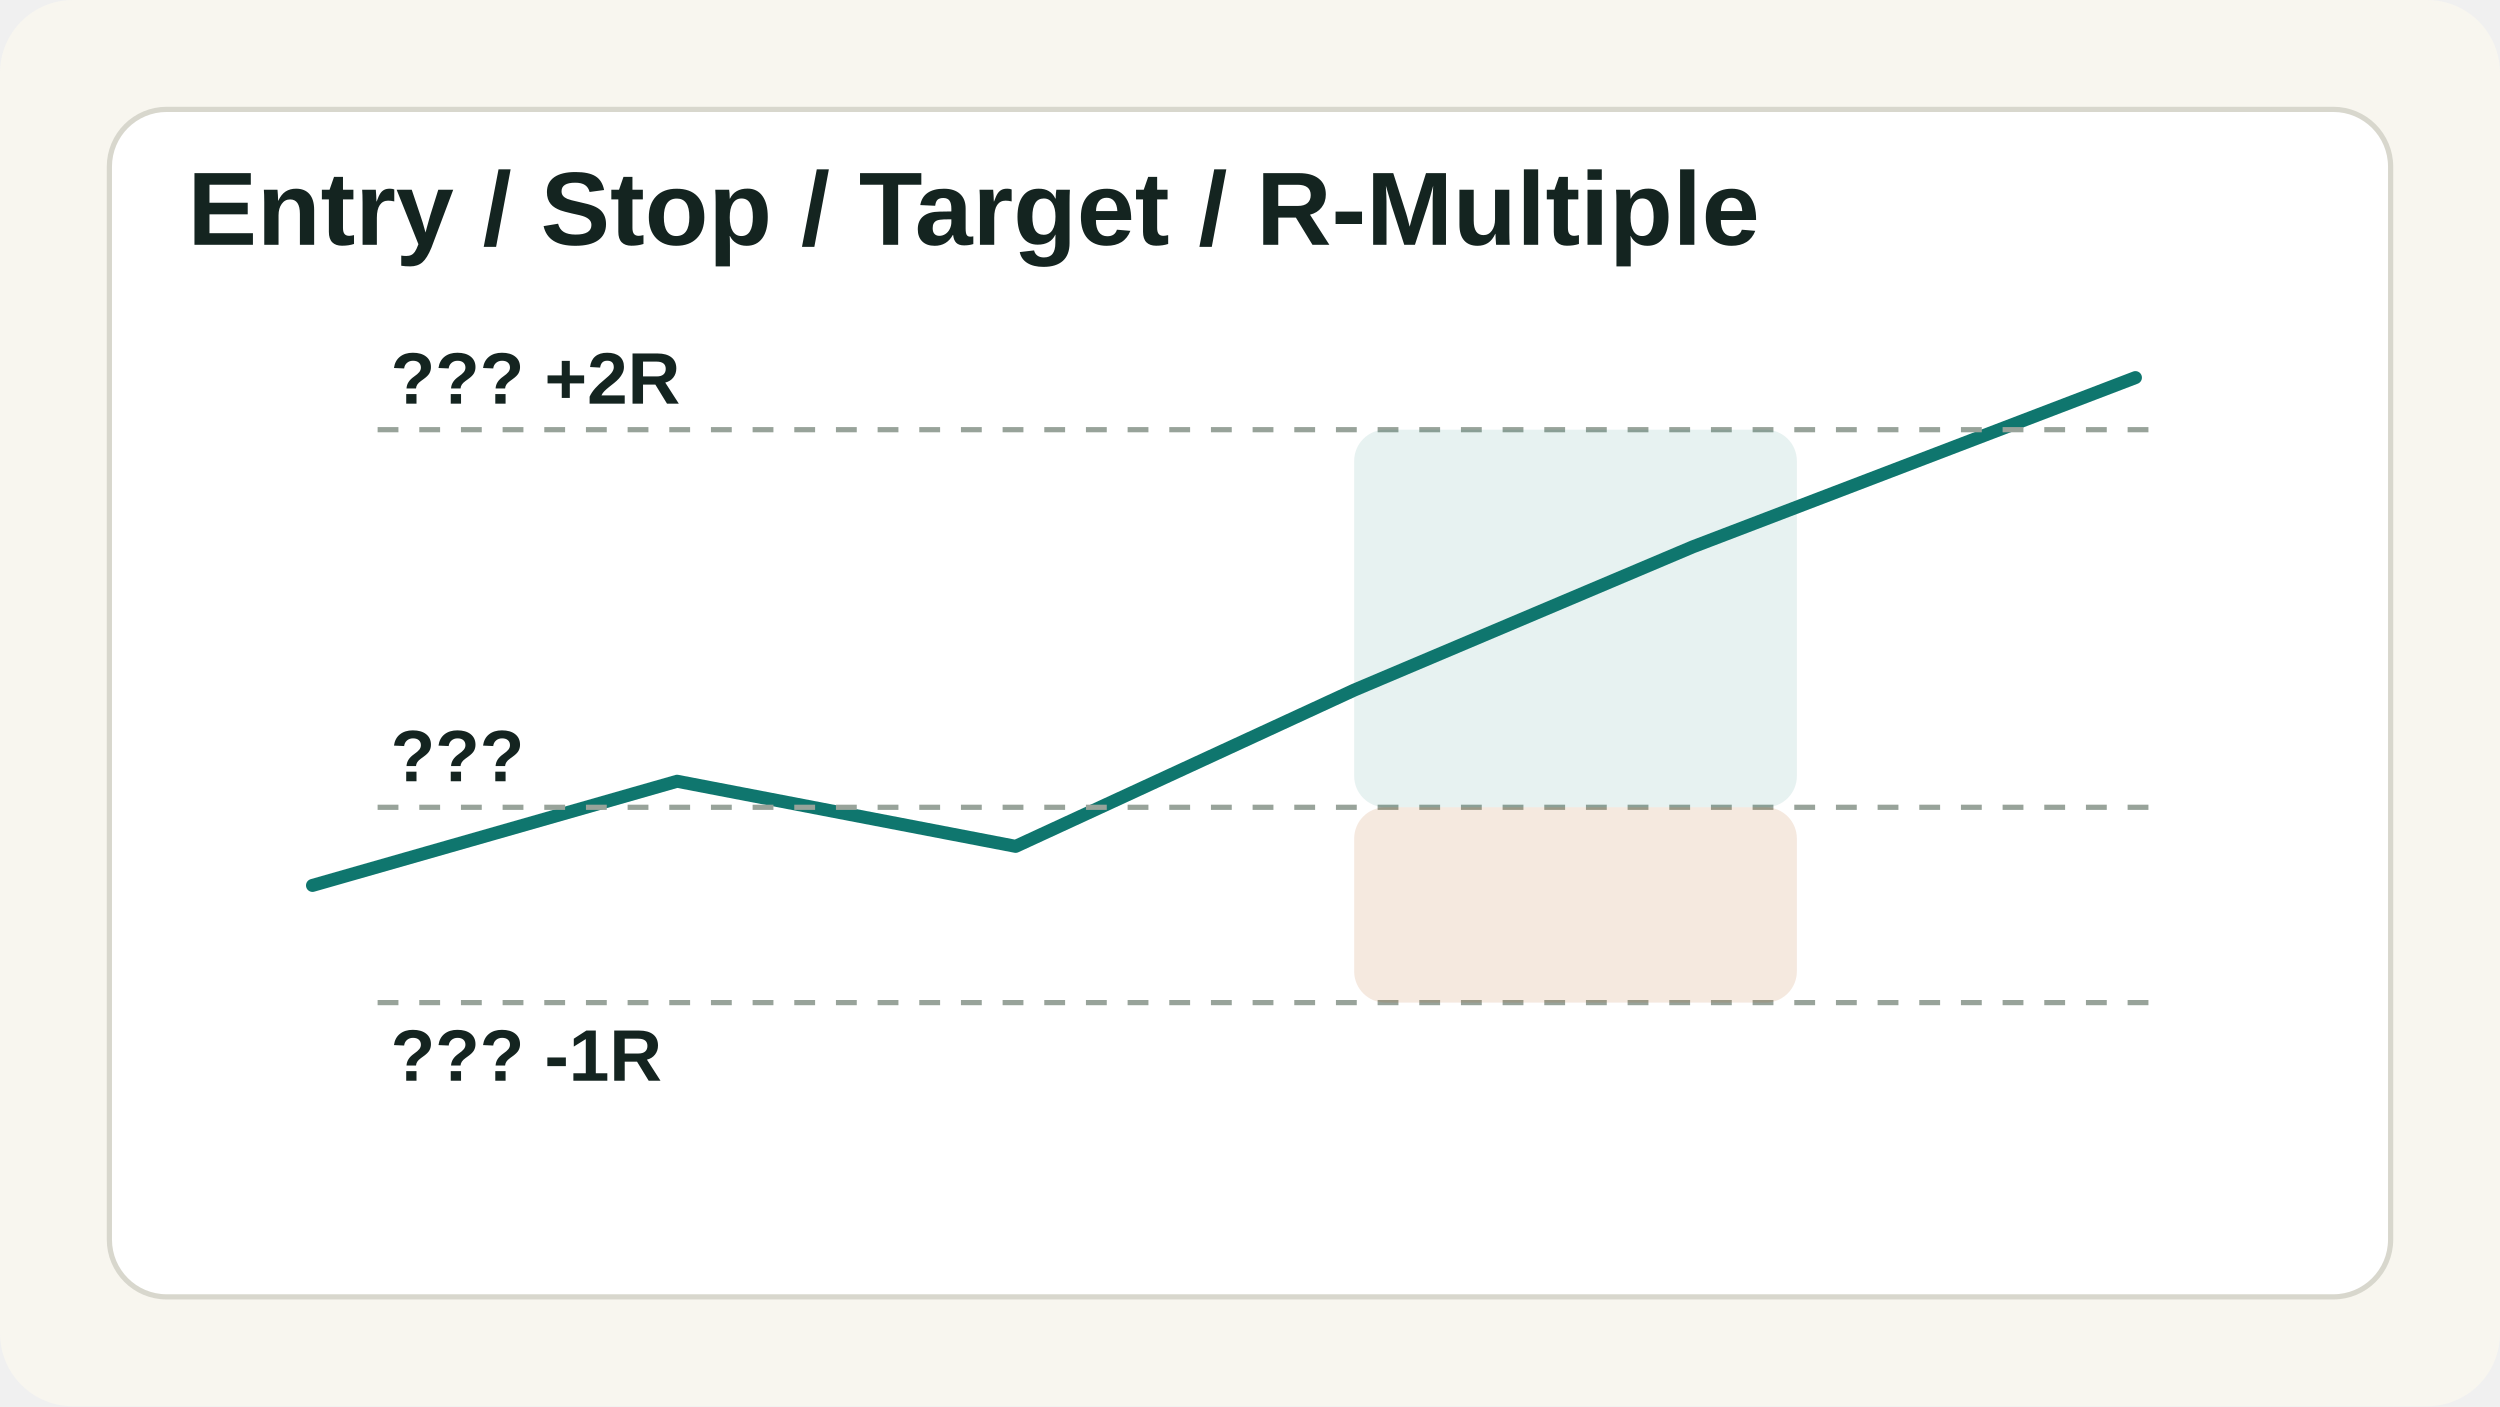
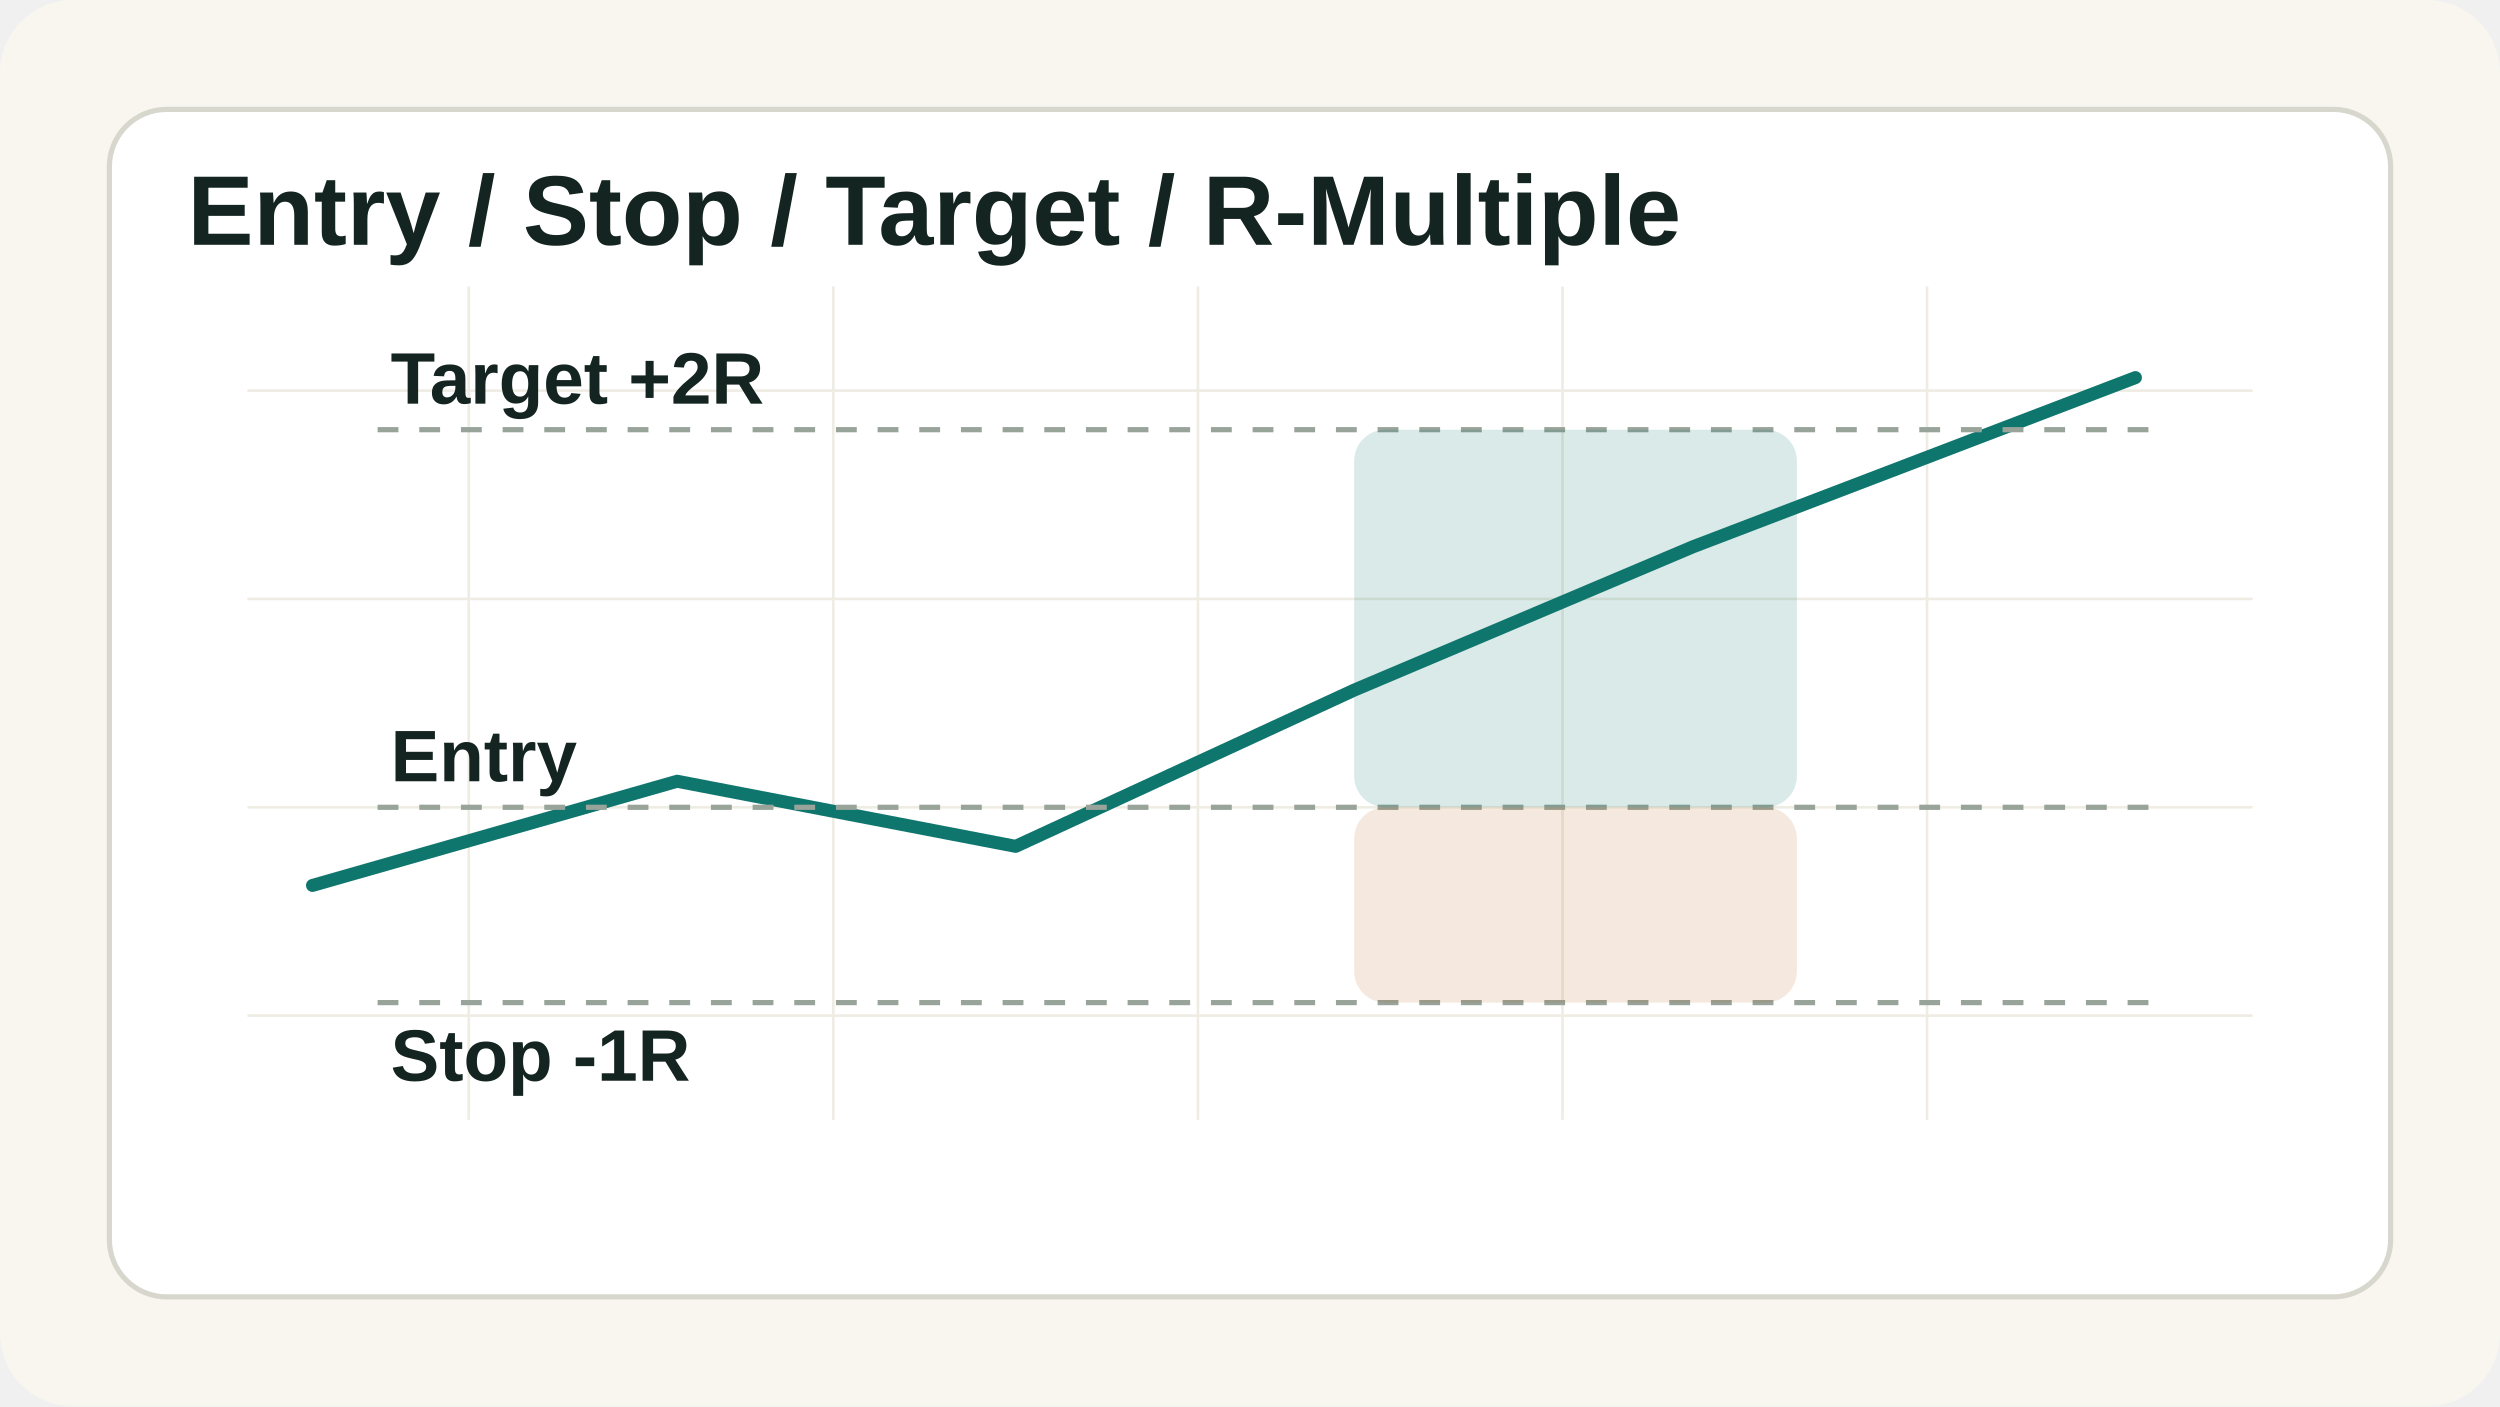
<svg xmlns="http://www.w3.org/2000/svg" width="960" height="540" viewBox="0 0 960 540" role="img">
  <defs>
-     <style>.bg{fill:#f8f6ef}.panel{fill:#fff;stroke:#d8d7cd;stroke-width:2}.axis{stroke:#98a39a;stroke-width:2}.up{stroke:#0f766e;stroke-width:5;fill:none;stroke-linecap:round;stroke-linejoin:round}.down{stroke:#b45309;stroke-width:5;fill:none;stroke-linecap:round;stroke-linejoin:round}.muted{stroke:#647067;stroke-width:3;fill:none;stroke-linecap:round;stroke-linejoin:round}.zone{fill:#0f766e;opacity:.10}.risk{fill:#b45309;opacity:.13}.txt{font-family:Arial,'Noto Sans KR',sans-serif;fill:#142420;font-weight:700}.small{font-size:20px}.mid{font-size:28px}.big{font-size:40px}.thin{font-weight:500;fill:#50605a}.dash{stroke-dasharray:8 8}</style>
+     <style>.bg{fill:#f8f6ef}.panel{fill:#fff;stroke:#d8d7cd;stroke-width:2}.grid{stroke:#e8e5da;stroke-width:1}.axis{stroke:#98a39a;stroke-width:2}.up{stroke:#0f766e;stroke-width:5;fill:none;stroke-linecap:round;stroke-linejoin:round}.down{stroke:#b45309;stroke-width:5;fill:none;stroke-linecap:round;stroke-linejoin:round}.muted{stroke:#647067;stroke-width:3;fill:none;stroke-linecap:round;stroke-linejoin:round}.thin{stroke:#647067;stroke-width:2;fill:none;stroke-linecap:round;stroke-linejoin:round}.dash{stroke-dasharray:8 8}.zone{fill:#0f766e;opacity:.10}.risk{fill:#b45309;opacity:.13}.target{fill:#0f766e;opacity:.16}.txt{font-family:Arial,sans-serif;fill:#142420;font-weight:700}.small{font-size:20px}.mid{font-size:28px}.big{font-size:38px}.note{font-size:18px;fill:#50605a;font-weight:600}.label{fill:#fff;font-size:16px;font-weight:700}</style>
  </defs>
  <rect class="bg" width="960" height="540" rx="28" />
  <rect class="panel" x="42" y="42" width="876" height="456" rx="22" />
+   <g opacity=".75">
+     <path class="grid" d="M95 150H865M95 230H865M95 310H865M95 390H865M180 110V430M320 110V430M460 110V430M600 110V430M740 110V430" />
+   </g>
  <text class="txt big" x="72" y="94">Entry / Stop / Target / R-Multiple</text>
  <path class="up" d="M120 340L260 300L390 325L520 265L650 210L820 145" />
  <path class="axis dash" d="M145 310H825M145 385H825M145 165H825" />
-   <text class="txt mid" x="150" y="155">??? +2R</text>
-   <text class="txt mid" x="150" y="300">???</text>
-   <text class="txt mid" x="150" y="415">??? -1R</text>
-   <rect class="zone" x="520" y="165" width="170" height="145" rx="12" />
+   <text class="txt mid" x="150" y="155">Target +2R</text>
+   <text class="txt mid" x="150" y="300">Entry</text>
+   <text class="txt mid" x="150" y="415">Stop -1R</text>
+   <rect class="target" x="520" y="165" width="170" height="145" rx="12" />
  <rect class="risk" x="520" y="310" width="170" height="75" rx="12" />
</svg>
